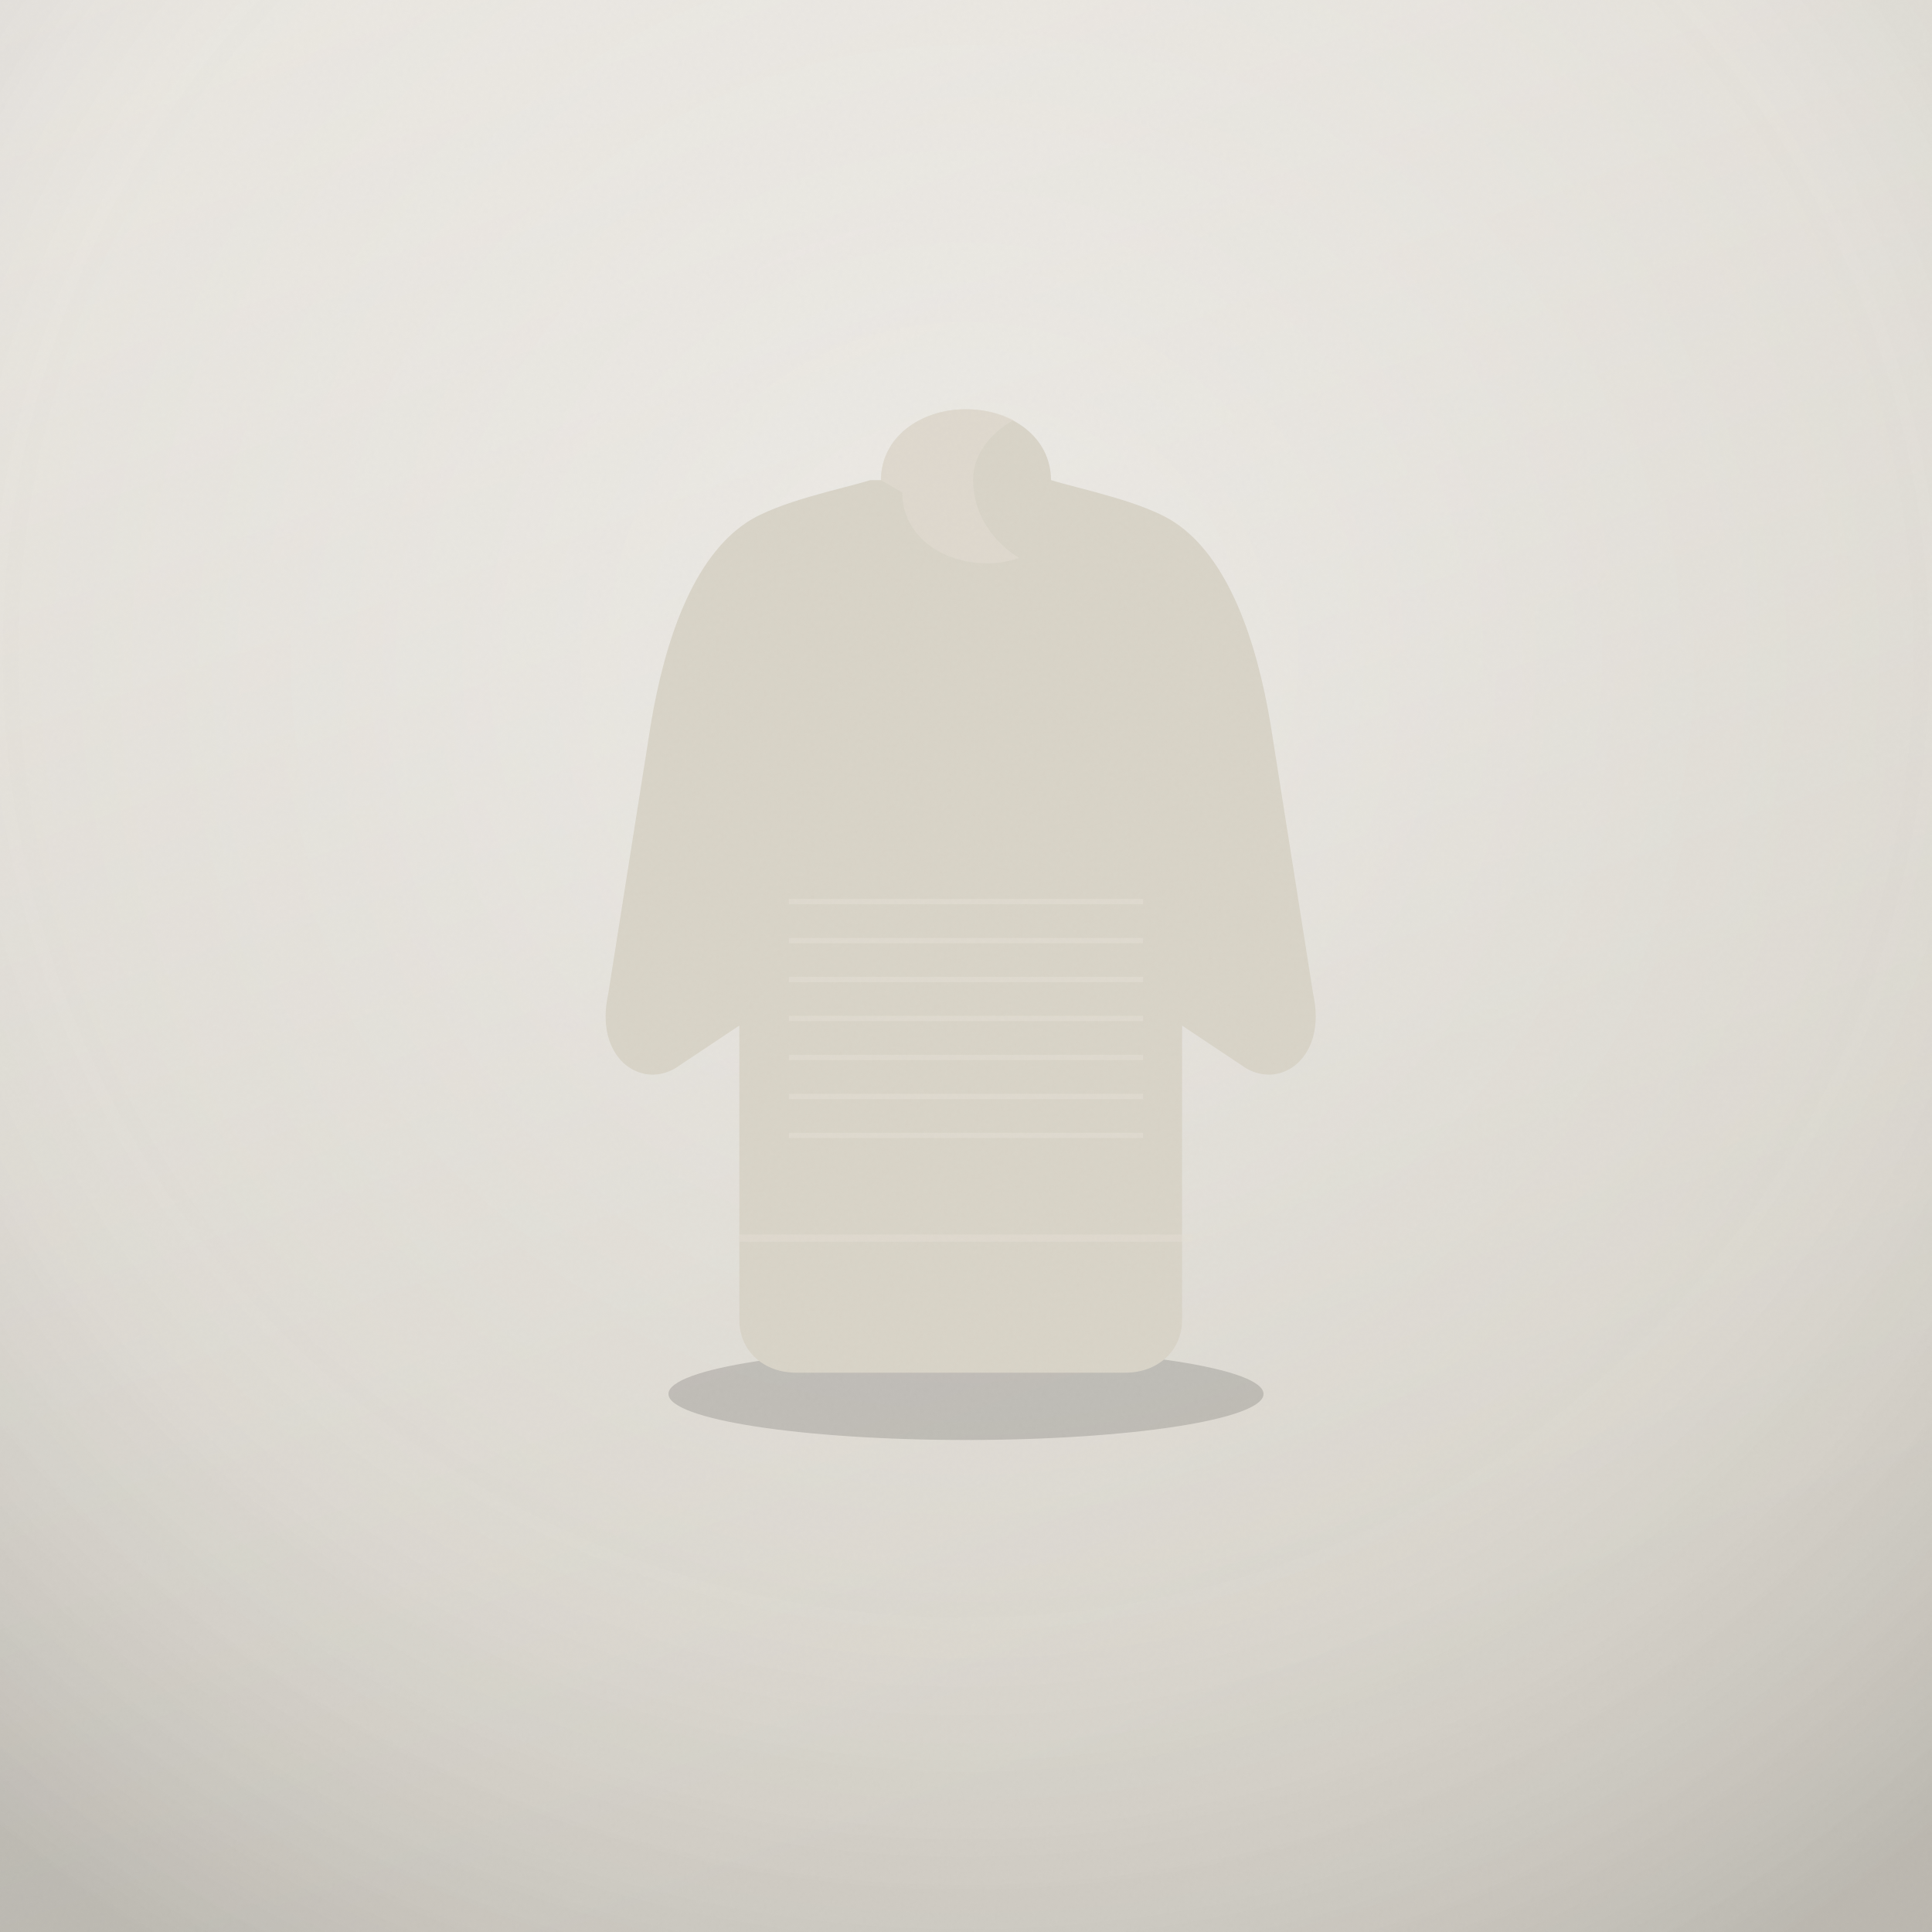
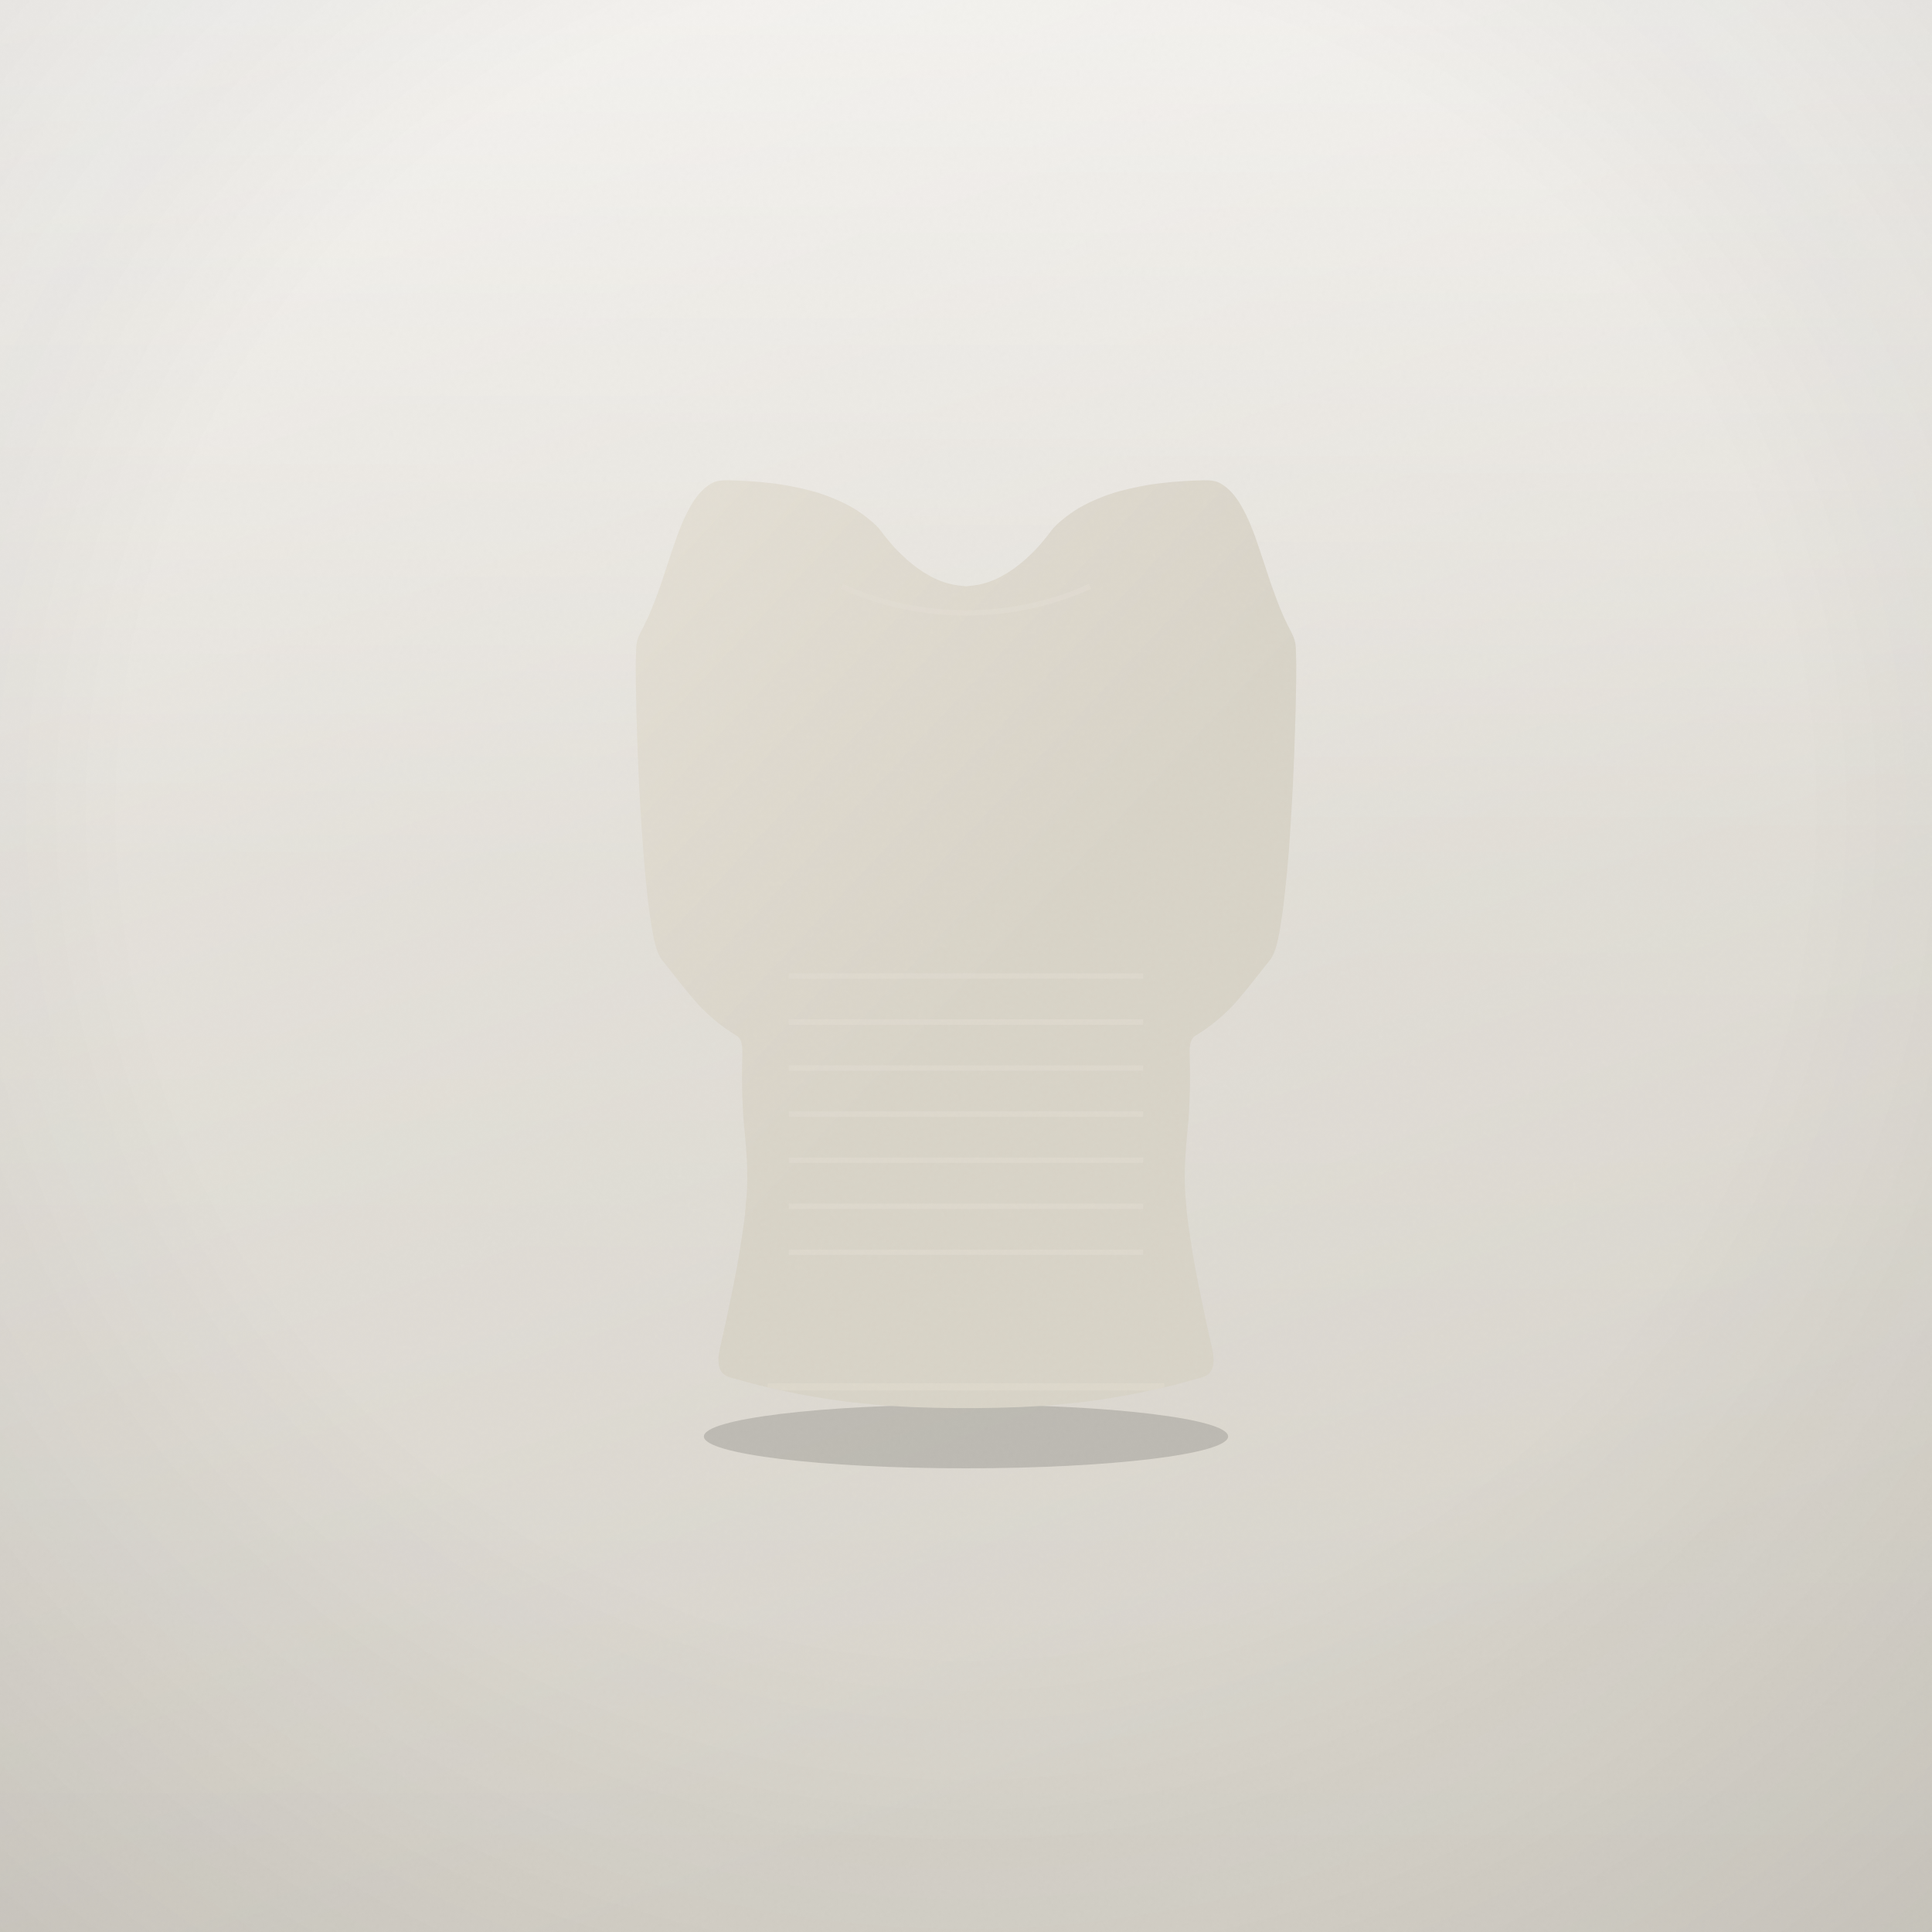
<svg xmlns="http://www.w3.org/2000/svg" viewBox="0 0 480 480" width="480" height="480" preserveAspectRatio="xMidYMid slice" role="img">
  <defs>
    <linearGradient id="bga29" x1="0" y1="0" x2="0.35" y2="1">
      <stop offset="0" stop-color="#E9E6E0" />
      <stop offset="1" stop-color="#D7D3CA" />
    </linearGradient>
-     <radialGradient id="lita29" cx="0.5" cy="0.34" r="0.78">
-       <stop offset="0" stop-color="#ffffff" stop-opacity="0.34" />
-       <stop offset="0.62" stop-color="#ffffff" stop-opacity="0.06" />
-       <stop offset="1" stop-color="#111111" stop-opacity="0.14" />
+     <linearGradient id="keya29" x1="0" y1="0" x2="0" y2="1">
+       <stop offset="0" stop-color="#ffffff" stop-opacity="0.5" />
+       <stop offset="0.45" stop-color="#ffffff" stop-opacity="0.1" />
+       <stop offset="1" stop-color="#ffffff" stop-opacity="0" />
+     </linearGradient>
+     <radialGradient id="viga29" cx="0.5" cy="0.42" r="0.78">
+       <stop offset="0.55" stop-color="#111111" stop-opacity="0" />
+       <stop offset="1" stop-color="#111111" stop-opacity="0.09" />
    </radialGradient>
-     <linearGradient id="faba29" x1="0.2" y1="0" x2="0.8" y2="1">
+     <linearGradient id="faba29" x1="0.12" y1="0" x2="0.88" y2="1">
      <stop offset="0" stop-color="#E3DED3" />
+       <stop offset="0.55" stop-color="#D8D3C7" />
+       <stop offset="1" stop-color="#D8D3C7" />
+     </linearGradient>
+     <linearGradient id="figFIG" x1="0.1" y1="0" x2="0.9" y2="1">
+       <stop offset="0" stop-color="#E3DED3" />
+       <stop offset="0.6" stop-color="#D8D3C7" />
      <stop offset="1" stop-color="#D8D3C7" />
    </linearGradient>
    <filter id="graina29" x="0" y="0" width="100%" height="100%">
      <feTurbulence type="fractalNoise" baseFrequency="0.85" numOctaves="3" stitchTiles="stitch" />
      <feColorMatrix type="saturate" values="0" />
      <feComponentTransfer>
        <feFuncA type="linear" slope="0.5" />
      </feComponentTransfer>
    </filter>
  </defs>
  <g id="art">
    <rect width="480" height="480" fill="url(#bga29)" />
-     <rect width="480" height="480" fill="url(#lita29)" />
+     <rect width="480" height="480" fill="url(#keya29)" />
    <g transform="translate(240 246) scale(0.44) translate(-400 -520)">
-       <ellipse cx="400" cy="748" rx="168" ry="26" fill="#111111" opacity="0.16" />
-       <path fill="#D8D3C7" d="M352 232c0-24 22-40 48-40s48 16 48 40c16 5 52 12 70 24 30 20 46 66 54 114l24 152c8 36-18 54-38 42l-36-24v166c0 18-14 30-32 30H304c-18 0-32-12-32-30V540l-36 24c-20 12-46-6-38-42l24-152c8-48 24-94 54-114 18-12 54-19 70-24Z" />
-       <path fill="#E3DED3" opacity="0.5" d="M352 232c0-24 22-40 48-40 10 0 19 2 27 6-14 8-23 20-23 34 0 18 10 34 26 44-6 2-12 3-18 3-26 0-48-16-48-40z" />
-       <g stroke="#E3DED3" stroke-width="3" opacity="0.55" fill="none">
-         <path d="M300 470h200" />
-         <path d="M300 492h200" />
-         <path d="M300 514h200" />
-         <path d="M300 536h200" />
-         <path d="M300 558h200" />
-         <path d="M300 580h200" />
-         <path d="M300 602h200" />
+       <ellipse cx="400" cy="772" rx="148" ry="18" fill="#111111" opacity="0.16" />
+       <defs>
+         <clipPath id="cl21">
+           <path d="M400.0 292.0Q400.0 292.0 404.1 291.5Q408.3 291.0 412.2 289.7Q416.2 288.4 419.9 286.4Q423.6 284.4 427.0 282.0Q430.4 279.5 433.5 276.8Q436.6 274.0 439.3 271.2Q442.0 268.4 444.2 265.6Q446.5 262.9 448.2 260.5Q450.0 258.0 454.5 254.3Q459.0 250.6 464.0 247.6Q469.1 244.7 474.7 242.4Q480.2 240.1 486.1 238.4Q492.0 236.8 498.1 235.6Q504.1 234.4 510.3 233.7Q516.4 233.0 522.4 232.6Q528.4 232.2 534.2 232.1Q540.0 232.0 542.8 233.4Q545.6 234.8 548.0 237.0Q550.4 239.1 552.4 241.9Q554.5 244.7 556.3 248.1Q558.1 251.4 559.8 255.2Q561.4 259.0 563.0 263.2Q564.5 267.4 566.0 271.9Q567.5 276.3 569.0 280.9Q570.5 285.6 572.1 290.3Q573.8 295.0 575.5 299.7Q577.3 304.4 579.3 309.0Q581.4 313.6 583.7 317.9Q586.0 322.3 586.2 326.2Q586.4 330.0 586.5 336.8Q586.5 343.7 586.3 352.8Q586.2 362.0 585.8 372.7Q585.5 383.4 585.0 395.0Q584.5 406.7 583.8 418.5Q583.1 430.3 582.3 441.5Q581.4 452.8 580.3 462.8Q579.3 472.9 578.0 481.0Q576.8 489.1 575.4 494.5Q574.0 500.0 571.5 503.2Q568.9 506.3 566.7 509.2Q564.4 512.1 562.3 514.8Q560.2 517.4 558.2 519.9Q556.2 522.4 554.2 524.7Q552.3 527.0 550.2 529.2Q548.1 531.4 545.8 533.5Q543.5 535.6 541.0 537.7Q538.5 539.7 535.6 541.8Q532.7 543.8 529.3 545.9Q526.0 548.0 526.3 556.0Q526.5 563.9 526.5 570.5Q526.5 577.0 526.2 582.4Q526.0 587.8 525.7 592.4Q525.3 597.0 524.9 601.1Q524.6 605.2 524.2 609.1Q523.9 613.0 523.7 617.0Q523.5 621.0 523.5 625.4Q523.5 629.9 523.8 635.1Q524.2 640.3 524.8 646.5Q525.5 652.7 526.7 660.3Q527.8 667.9 529.5 677.2Q531.2 686.4 533.6 697.7Q535.9 708.9 539.0 722.5Q542.0 736.0 533.7 738.5Q525.3 740.9 517.3 743.0Q509.3 745.0 501.5 746.6Q493.8 748.3 486.4 749.5Q479.0 750.8 471.8 751.8Q464.7 752.8 457.8 753.4Q450.9 754.1 444.2 754.6Q437.6 755.1 431.1 755.4Q424.7 755.6 418.4 755.8Q412.2 755.9 406.1 756.0Q400.0 756.0 393.9 756.0Q387.8 755.9 381.6 755.8Q375.3 755.6 368.9 755.4Q362.4 755.1 355.8 754.6Q349.1 754.1 342.2 753.4Q335.3 752.8 328.2 751.8Q321.0 750.8 313.6 749.5Q306.2 748.3 298.5 746.6Q290.7 745.0 282.7 743.0Q274.7 740.9 266.3 738.5Q258.0 736.0 261.0 722.5Q264.1 708.9 266.4 697.7Q268.8 686.4 270.5 677.2Q272.2 667.9 273.3 660.3Q274.5 652.7 275.2 646.5Q275.8 640.3 276.2 635.1Q276.5 629.9 276.5 625.4Q276.5 621.0 276.3 617.0Q276.1 613.0 275.8 609.1Q275.4 605.2 275.1 601.1Q274.7 597.0 274.3 592.4Q274.0 587.8 273.8 582.4Q273.5 577.0 273.5 570.5Q273.5 563.9 273.7 556.0Q274.0 548.0 270.7 545.9Q267.3 543.8 264.4 541.8Q261.5 539.7 259.0 537.7Q256.5 535.6 254.2 533.5Q251.9 531.4 249.8 529.2Q247.8 527.0 245.8 524.7Q243.8 522.4 241.8 519.9Q239.8 517.4 237.7 514.8Q235.6 512.1 233.3 509.2Q231.1 506.3 228.5 503.2Q226.0 500.0 224.6 494.5Q223.2 489.1 222.0 481.0Q220.7 472.9 219.7 462.8Q218.6 452.8 217.8 441.5Q216.9 430.3 216.2 418.5Q215.5 406.7 215.0 395.0Q214.5 383.4 214.2 372.7Q213.8 362.0 213.7 352.8Q213.5 343.7 213.5 336.8Q213.6 330.0 213.8 326.2Q214.0 322.3 216.3 317.9Q218.6 313.6 220.7 309.0Q222.7 304.4 224.5 299.7Q226.3 295.0 227.9 290.3Q229.5 285.6 231.0 280.9Q232.5 276.3 234.0 271.9Q235.5 267.4 237.0 263.2Q238.6 259.0 240.2 255.2Q241.9 251.4 243.7 248.1Q245.5 244.7 247.6 241.9Q249.6 239.1 252.0 237.0Q254.4 234.8 257.2 233.4Q260.0 232.0 265.8 232.1Q271.6 232.2 277.6 232.6Q283.6 233.0 289.7 233.7Q295.9 234.4 301.9 235.6Q308.0 236.8 313.9 238.4Q319.8 240.1 325.3 242.4Q330.9 244.7 336.0 247.6Q341.0 250.6 345.5 254.3Q350.0 258.0 351.8 260.5Q353.5 262.9 355.8 265.6Q358.0 268.4 360.7 271.2Q363.4 274.0 366.5 276.8Q369.6 279.5 373.0 282.0Q376.4 284.4 380.1 286.4Q383.8 288.4 387.8 289.7Q391.7 291.0 395.9 291.5Z" />
+         </clipPath>
+       </defs>
+       <path fill="url(#faba29)" d="M400.0 292.0Q400.0 292.0 404.1 291.5Q408.3 291.0 412.2 289.7Q416.2 288.4 419.9 286.4Q423.6 284.4 427.0 282.0Q430.4 279.5 433.5 276.8Q436.6 274.0 439.3 271.2Q442.0 268.4 444.2 265.6Q446.5 262.9 448.2 260.5Q450.0 258.0 454.5 254.3Q459.0 250.6 464.0 247.6Q469.1 244.7 474.7 242.4Q480.2 240.1 486.1 238.4Q492.0 236.8 498.1 235.6Q504.1 234.4 510.3 233.7Q516.4 233.0 522.4 232.6Q528.4 232.2 534.2 232.1Q540.0 232.0 542.8 233.4Q545.6 234.8 548.0 237.0Q550.4 239.1 552.4 241.9Q554.5 244.7 556.3 248.1Q558.1 251.4 559.8 255.2Q561.4 259.0 563.0 263.2Q564.5 267.4 566.0 271.9Q567.5 276.3 569.0 280.9Q570.5 285.6 572.1 290.3Q573.8 295.0 575.5 299.7Q577.3 304.4 579.3 309.0Q581.4 313.6 583.7 317.9Q586.0 322.3 586.2 326.2Q586.4 330.0 586.5 336.8Q586.5 343.7 586.3 352.8Q586.2 362.0 585.8 372.7Q585.5 383.4 585.0 395.0Q584.5 406.7 583.8 418.5Q583.1 430.3 582.3 441.5Q581.4 452.8 580.3 462.8Q579.3 472.9 578.0 481.0Q576.8 489.1 575.4 494.5Q574.0 500.0 571.5 503.2Q568.9 506.3 566.7 509.2Q564.4 512.1 562.3 514.8Q560.2 517.4 558.2 519.9Q556.2 522.4 554.2 524.7Q552.3 527.0 550.2 529.2Q548.1 531.4 545.8 533.5Q543.5 535.6 541.0 537.7Q538.5 539.7 535.6 541.8Q532.7 543.8 529.3 545.9Q526.0 548.0 526.3 556.0Q526.5 563.9 526.5 570.5Q526.5 577.0 526.2 582.4Q526.0 587.8 525.7 592.4Q525.3 597.0 524.9 601.1Q524.6 605.2 524.2 609.1Q523.9 613.0 523.7 617.0Q523.5 621.0 523.5 625.4Q523.5 629.9 523.8 635.1Q524.2 640.3 524.8 646.5Q525.5 652.7 526.7 660.3Q527.8 667.9 529.5 677.2Q531.2 686.4 533.6 697.7Q535.9 708.9 539.0 722.5Q542.0 736.0 533.7 738.5Q525.3 740.9 517.3 743.0Q509.3 745.0 501.5 746.6Q493.8 748.3 486.4 749.5Q479.0 750.8 471.8 751.8Q464.7 752.8 457.8 753.4Q450.9 754.1 444.2 754.6Q437.6 755.1 431.1 755.4Q424.7 755.6 418.4 755.8Q412.2 755.9 406.1 756.0Q400.0 756.0 393.9 756.0Q387.8 755.9 381.6 755.8Q375.3 755.6 368.9 755.4Q362.4 755.1 355.8 754.6Q349.1 754.1 342.2 753.4Q335.3 752.8 328.2 751.8Q321.0 750.8 313.6 749.5Q306.2 748.3 298.5 746.6Q290.7 745.0 282.7 743.0Q274.7 740.9 266.3 738.5Q258.0 736.0 261.0 722.5Q264.1 708.9 266.4 697.7Q268.8 686.4 270.5 677.2Q272.2 667.9 273.3 660.3Q274.5 652.7 275.2 646.5Q275.8 640.3 276.2 635.1Q276.5 629.9 276.5 625.4Q276.5 621.0 276.3 617.0Q276.1 613.0 275.8 609.1Q275.4 605.2 275.1 601.1Q274.7 597.0 274.3 592.4Q274.0 587.8 273.8 582.4Q273.5 577.0 273.5 570.5Q273.5 563.9 273.7 556.0Q274.0 548.0 270.7 545.9Q267.3 543.8 264.4 541.8Q261.5 539.7 259.0 537.7Q256.5 535.6 254.2 533.5Q251.9 531.4 249.8 529.2Q247.8 527.0 245.8 524.7Q243.8 522.4 241.8 519.9Q239.8 517.4 237.7 514.8Q235.6 512.1 233.3 509.2Q231.1 506.3 228.5 503.2Q226.0 500.0 224.6 494.5Q223.2 489.1 222.0 481.0Q220.7 472.9 219.7 462.8Q218.6 452.8 217.8 441.5Q216.9 430.3 216.2 418.5Q215.5 406.7 215.0 395.0Q214.5 383.4 214.2 372.7Q213.8 362.0 213.7 352.8Q213.5 343.7 213.5 336.8Q213.6 330.0 213.8 326.2Q214.0 322.3 216.3 317.9Q218.6 313.6 220.7 309.0Q222.7 304.4 224.5 299.7Q226.3 295.0 227.9 290.3Q229.5 285.6 231.0 280.9Q232.5 276.3 234.0 271.9Q235.5 267.4 237.0 263.2Q238.6 259.0 240.2 255.2Q241.9 251.4 243.7 248.1Q245.5 244.7 247.6 241.9Q249.6 239.1 252.0 237.0Q254.4 234.8 257.2 233.4Q260.0 232.0 265.8 232.1Q271.6 232.2 277.6 232.6Q283.6 233.0 289.7 233.7Q295.9 234.4 301.9 235.6Q308.0 236.8 313.9 238.4Q319.8 240.1 325.3 242.4Q330.9 244.7 336.0 247.6Q341.0 250.6 345.5 254.3Q350.0 258.0 351.8 260.5Q353.5 262.9 355.8 265.6Q358.0 268.4 360.7 271.2Q363.4 274.0 366.5 276.8Q369.6 279.5 373.0 282.0Q376.4 284.4 380.1 286.4Q383.8 288.4 387.8 289.7Q391.7 291.0 395.9 291.5Z" />
+       <g clip-path="url(#cl21)">
+         <path fill="none" stroke="#E3DED3" stroke-width="3" opacity="0.5" d="M330 292c44 20 96 20 140 0" />
+         <g stroke="#E3DED3" stroke-width="3" opacity="0.45" fill="none">
+           <path d="M300 512h200" />
+           <path d="M300 538h200" />
+           <path d="M300 564h200" />
+           <path d="M300 590h200" />
+           <path d="M300 616h200" />
+           <path d="M300 642h200" />
+           <path d="M300 668h200" />
+         </g>
+         <path fill="none" stroke="#E3DED3" stroke-width="4" opacity="0.4" d="M288 744h224" />
      </g>
-       <path fill="none" stroke="#E3DED3" stroke-width="4" opacity="0.5" d="M272 660h256" />
    </g>
-     <rect width="480" height="480" filter="url(#graina29)" opacity="0.055" />
+     <rect width="480" height="480" fill="url(#viga29)" />
+     <rect width="480" height="480" filter="url(#graina29)" opacity="0.05" />
  </g>
</svg>
